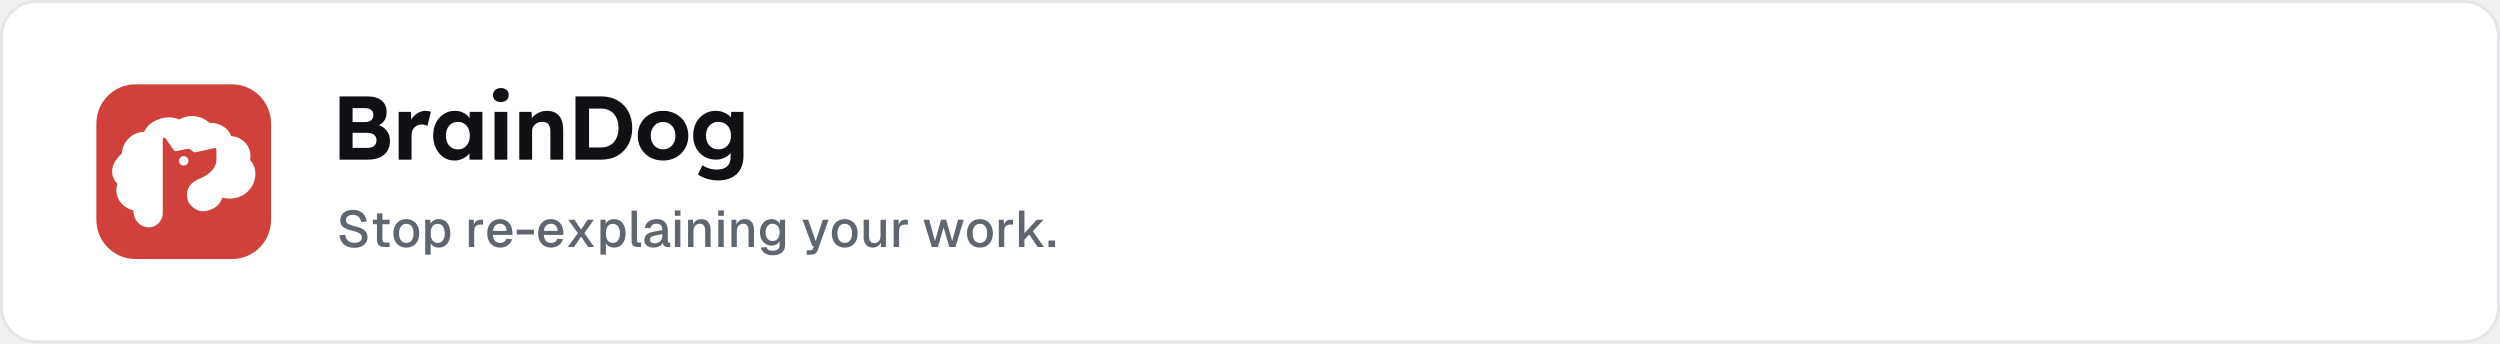
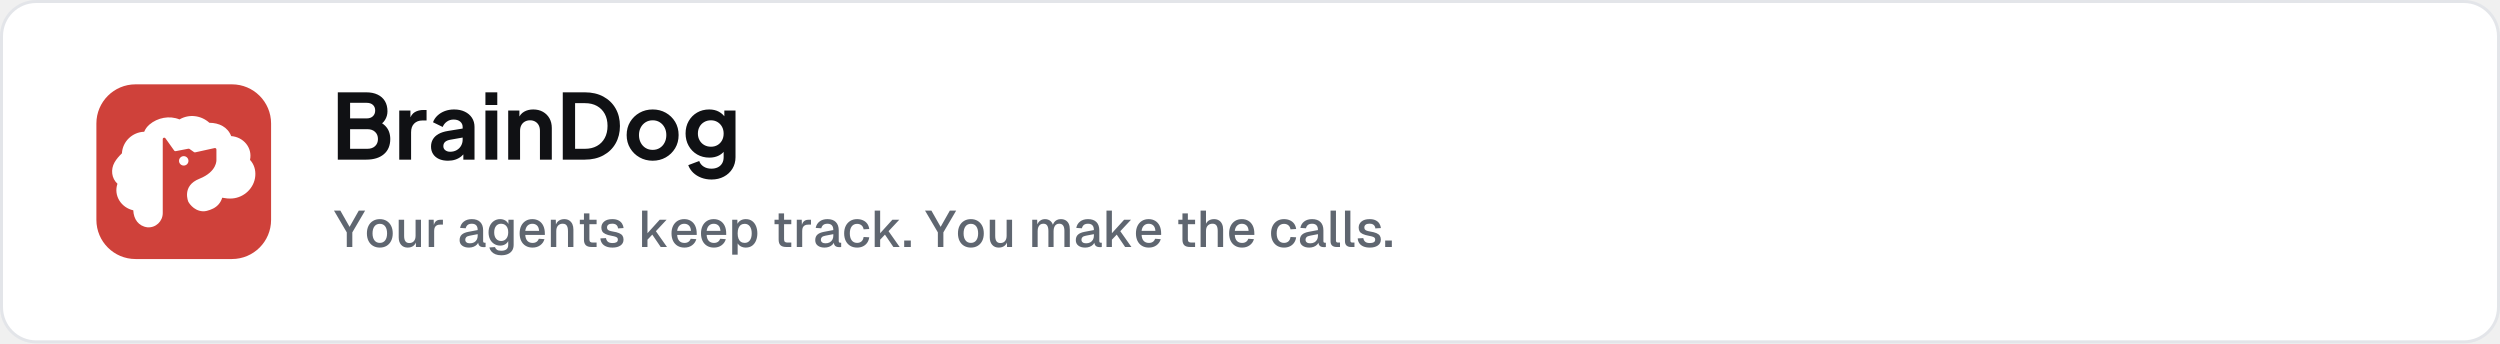
<svg xmlns="http://www.w3.org/2000/svg" width="830" height="114" viewBox="0 0 830 114" role="img" aria-labelledby="banner-title">
  <rect x=".5" y=".5" width="829" height="113" rx="11.5" fill="#FFFFFF" stroke="#E3E5E9" />
  <rect x="32" y="28.0" width="58" height="58" rx="13" fill="#CF413A" />
  <g fill="#FFFFFF" transform="translate(32 28.0) scale(0.056641) translate(92.16 185.68) scale(0.84192)">
    <path d="M498.69,345c-18.16,0-32.84-14.67-32.84-32.79s14.67-32.84,32.84-32.84,32.79,14.68,32.79,32.84-14.68,32.79-32.79,32.79Z" />
    <path d="M996.77,417.5c-6.88,83.35-76.86,150.09-160.36,156.58-24.46,1.89-46.2-.92-69.89-5.28-9.78,33.52-32.06,59.57-62.62,75.12-14.74,7.33-29.75,12.77-44.89,16.5-9.22,2.27-18.73,3.34-28.21,2.79-67.92-3.98-100.24-66.41-100.24-66.41,0,0-48.09-110.28,77.01-159.97,125.05-49.74,118.66-131.49,118.66-131.49v-72.21c0-6.59-6.1-11.43-12.5-10.03l-135.42,29.93c-2.81.63-5.81,0-8.14-1.65l-31.19-22.09c-2.32-1.65-5.13-2.23-7.89-1.74l-88.63,17.19c-3.97.73-7.99-.87-10.32-4.17l-60.93-85.58c-5.81-8.19-18.65-4.07-18.65,5.96v514.7c0,57.66-48.91,103.77-106.39,99.2-.47-.04-.94-.08-1.42-.12-61.27-8.19-94.64-56.57-97.4-118.32-83.16-18.11-138.61-101.66-110.18-184.82-41.7-38.31-48.09-99.63-20.34-148.54,13.75-24.26,31.43-43.73,51.53-63.35,4.36-83.45,74-147.82,155.08-150.14,8.09-20.34,20.44-35.65,36.08-49.79C316.83,11.01,399.31-4.97,469.15,23.75c67.51-39.57,151.21-28.28,208.07,23.39,67.56.44,127.18,28.91,151.84,92.65,84.56,6.1,149.27,80.45,131.06,165.64,27.99,30.03,40.1,69.6,36.66,112.07Z" />
  </g>
-   <path fill="#101114" transform="translate(110 53)" d="M2.73 0V-21H11.85Q15.03 -21 16.7 -19.63Q18.36 -18.27 18.36 -15.81Q18.36 -12.66 15.78 -11.46Q17.46 -10.86 18.46 -9.52Q19.47 -8.19 19.47 -6.3Q19.47 -3.18 17.46 -1.59Q15.45 0 12.15 0ZM7.05 -12.48H11.31Q12.54 -12.48 13.24 -13.11Q13.95 -13.74 13.95 -14.79Q13.95 -15.9 13.23 -16.5Q12.51 -17.1 11.07 -17.1H7.05ZM7.05 -3.9H11.97Q13.41 -3.9 14.21 -4.56Q15 -5.22 15 -6.48Q15 -7.65 14.14 -8.28Q13.29 -8.91 11.82 -8.91H7.05ZM22.35 0V-15.87H26.46L26.52 -13.29Q27.3 -14.58 28.56 -15.39Q29.82 -16.2 31.26 -16.2Q31.77 -16.2 32.25 -16.11Q32.73 -16.02 33.06 -15.9L31.92 -11.22Q31.59 -11.4 31.06 -11.54Q30.54 -11.67 30 -11.67Q28.56 -11.67 27.6 -10.7Q26.64 -9.72 26.64 -8.22V0ZM40.83 0.3Q38.85 0.3 37.26 -0.78Q35.67 -1.86 34.74 -3.73Q33.81 -5.61 33.81 -7.98Q33.81 -10.38 34.75 -12.24Q35.7 -14.1 37.32 -15.15Q38.94 -16.2 41.01 -16.2Q42.66 -16.2 43.91 -15.54Q45.15 -14.88 45.93 -13.8V-15.87H50.16V0H45.87V-2.07Q45.03 -1.05 43.73 -0.38Q42.42 0.3 40.83 0.3ZM42 -3.39Q43.8 -3.39 44.89 -4.65Q45.99 -5.91 45.99 -7.98Q45.99 -10.02 44.89 -11.28Q43.8 -12.54 42 -12.54Q40.23 -12.54 39.13 -11.28Q38.04 -10.02 38.04 -7.98Q38.04 -5.91 39.13 -4.65Q40.23 -3.39 42 -3.39ZM56.28 -19.14Q55.05 -19.14 54.36 -19.74Q53.67 -20.34 53.67 -21.45Q53.67 -22.47 54.38 -23.11Q55.08 -23.76 56.28 -23.76Q57.51 -23.76 58.2 -23.14Q58.89 -22.53 58.89 -21.45Q58.89 -20.4 58.19 -19.77Q57.48 -19.14 56.28 -19.14ZM54.18 0V-15.87H58.44V0ZM62.4 0V-15.87H66.48L66.57 -13.8Q67.38 -14.85 68.72 -15.52Q70.05 -16.2 71.52 -16.2Q76.98 -16.2 76.98 -9.72V0H72.72V-9.39Q72.72 -12.66 69.99 -12.54Q68.55 -12.54 67.6 -11.67Q66.66 -10.8 66.66 -9.54V0ZM81.06 0V-21H89.67Q92.73 -21 95.04 -19.66Q97.35 -18.33 98.62 -15.96Q99.9 -13.59 99.9 -10.5Q99.9 -7.38 98.62 -5.03Q97.35 -2.67 95.05 -1.33Q92.76 0 89.67 0ZM89.52 -16.95H85.56V-4.05H89.52Q92.22 -4.05 93.78 -5.8Q95.34 -7.56 95.34 -10.5Q95.34 -13.44 93.78 -15.2Q92.22 -16.95 89.52 -16.95ZM110.16 0.3Q107.73 0.3 105.82 -0.76Q103.92 -1.83 102.82 -3.71Q101.73 -5.58 101.73 -7.95Q101.73 -10.32 102.82 -12.2Q103.92 -14.07 105.82 -15.13Q107.73 -16.2 110.16 -16.2Q112.56 -16.2 114.45 -15.13Q116.34 -14.07 117.43 -12.2Q118.53 -10.32 118.53 -7.95Q118.53 -5.58 117.43 -3.71Q116.34 -1.83 114.45 -0.76Q112.56 0.3 110.16 0.3ZM110.16 -3.42Q111.36 -3.42 112.27 -4Q113.19 -4.59 113.72 -5.61Q114.24 -6.63 114.24 -7.95Q114.24 -9.93 113.08 -11.22Q111.93 -12.51 110.16 -12.51Q108.96 -12.51 108.03 -11.91Q107.1 -11.31 106.57 -10.29Q106.05 -9.27 106.05 -7.95Q106.05 -6.63 106.57 -5.61Q107.1 -4.59 108.03 -4Q108.96 -3.42 110.16 -3.42ZM128.4 6.9Q126.51 6.9 124.68 6.34Q122.85 5.79 121.71 4.89L123.21 1.86Q124.14 2.52 125.38 2.91Q126.63 3.3 127.98 3.3Q132.57 3.3 132.57 -1.02V-2.16Q131.82 -1.23 130.5 -0.61Q129.18 0 127.74 0Q125.52 0 123.81 -1.02Q122.1 -2.04 121.11 -3.84Q120.12 -5.64 120.12 -8.01Q120.12 -10.38 121.09 -12.22Q122.07 -14.07 123.76 -15.13Q125.46 -16.2 127.62 -16.2Q129.18 -16.2 130.54 -15.57Q131.91 -14.94 132.69 -14.04L132.75 -15.87H136.83V-1.2Q136.83 2.67 134.58 4.79Q132.33 6.9 128.4 6.9ZM128.52 -3.42Q130.41 -3.42 131.55 -4.67Q132.69 -5.91 132.69 -7.98Q132.69 -10.02 131.55 -11.28Q130.41 -12.54 128.52 -12.54Q126.66 -12.54 125.52 -11.27Q124.38 -9.99 124.38 -7.98Q124.38 -5.94 125.52 -4.68Q126.66 -3.42 128.52 -3.42Z" />
-   <path fill="#5F6670" transform="translate(111.81 82)" d="M5.82 0.27Q4.37 0.27 3.3 -0.26Q2.24 -0.78 1.63 -1.72Q1.02 -2.65 0.92 -3.9L2.81 -4.01Q2.92 -3.17 3.29 -2.58Q3.67 -2 4.31 -1.69Q4.95 -1.39 5.85 -1.39Q6.63 -1.39 7.18 -1.59Q7.73 -1.79 8.02 -2.18Q8.31 -2.57 8.31 -3.13Q8.31 -3.64 8.06 -4.04Q7.82 -4.43 7.13 -4.77Q6.45 -5.1 5.11 -5.42Q3.67 -5.77 2.8 -6.2Q1.94 -6.63 1.55 -7.27Q1.17 -7.9 1.17 -8.84Q1.17 -9.88 1.67 -10.67Q2.17 -11.46 3.11 -11.9Q4.05 -12.34 5.35 -12.34Q6.73 -12.34 7.71 -11.83Q8.69 -11.32 9.26 -10.44Q9.83 -9.55 9.96 -8.42L8.08 -8.31Q7.99 -9.01 7.65 -9.54Q7.31 -10.07 6.73 -10.38Q6.15 -10.68 5.31 -10.68Q4.27 -10.68 3.67 -10.19Q3.06 -9.7 3.06 -8.91Q3.06 -8.39 3.31 -8.05Q3.56 -7.7 4.19 -7.45Q4.82 -7.19 6 -6.9Q7.57 -6.54 8.49 -6.02Q9.41 -5.5 9.8 -4.81Q10.2 -4.12 10.2 -3.24Q10.2 -2.16 9.64 -1.37Q9.09 -0.58 8.11 -0.15Q7.12 0.27 5.82 0.27ZM15.86 0Q14.57 0 13.96 -0.59Q13.34 -1.19 13.34 -2.45V-11.16H15.15V-2.58Q15.15 -1.95 15.42 -1.71Q15.69 -1.47 16.26 -1.47H17.54V0ZM11.97 -7.57V-9.04H17.54V-7.57ZM23.09 0.2Q21.8 0.2 20.83 -0.38Q19.86 -0.96 19.33 -2.02Q18.8 -3.09 18.8 -4.52Q18.8 -5.97 19.33 -7.02Q19.86 -8.08 20.83 -8.66Q21.8 -9.25 23.09 -9.25Q24.38 -9.25 25.35 -8.66Q26.31 -8.08 26.84 -7.02Q27.38 -5.97 27.38 -4.52Q27.38 -3.09 26.84 -2.02Q26.31 -0.96 25.35 -0.38Q24.38 0.2 23.09 0.2ZM23.09 -1.36Q24.24 -1.36 24.87 -2.2Q25.5 -3.04 25.5 -4.52Q25.5 -6 24.87 -6.85Q24.24 -7.69 23.09 -7.69Q21.95 -7.69 21.31 -6.85Q20.67 -6 20.67 -4.52Q20.67 -3.04 21.31 -2.2Q21.95 -1.36 23.09 -1.36ZM29.36 2.55V-9.04H31.07L31.11 -7.11L30.9 -7.21Q31.24 -8.21 32.02 -8.73Q32.8 -9.25 33.84 -9.25Q35.16 -9.25 36.01 -8.6Q36.87 -7.94 37.29 -6.87Q37.71 -5.8 37.71 -4.52Q37.71 -3.25 37.29 -2.18Q36.87 -1.1 36.01 -0.45Q35.15 0.2 33.83 0.2Q33.14 0.2 32.55 -0.04Q31.95 -0.28 31.54 -0.71Q31.12 -1.14 30.96 -1.73L31.16 -1.93V2.55ZM33.51 -1.36Q34.59 -1.36 35.21 -2.19Q35.84 -3.03 35.84 -4.52Q35.84 -6.01 35.21 -6.85Q34.59 -7.69 33.51 -7.69Q32.79 -7.69 32.26 -7.33Q31.74 -6.98 31.45 -6.27Q31.16 -5.57 31.16 -4.52Q31.16 -3.48 31.44 -2.77Q31.73 -2.06 32.26 -1.71Q32.79 -1.36 33.51 -1.36ZM43.83 0V-9.04H45.48L45.55 -6.64L45.39 -6.69Q45.58 -7.92 46.15 -8.48Q46.72 -9.04 47.68 -9.04H48.55V-7.43H47.69Q47 -7.43 46.54 -7.21Q46.09 -6.98 45.86 -6.52Q45.63 -6.06 45.63 -5.33V0ZM54.24 0.2Q52.93 0.2 51.97 -0.38Q51 -0.96 50.48 -2.02Q49.96 -3.09 49.96 -4.52Q49.96 -5.95 50.48 -7.01Q51 -8.07 51.95 -8.66Q52.9 -9.25 54.19 -9.25Q55.42 -9.25 56.36 -8.68Q57.3 -8.12 57.81 -7.04Q58.33 -5.97 58.33 -4.45V-4H51.83Q51.91 -2.68 52.55 -2.01Q53.18 -1.35 54.26 -1.35Q55.06 -1.35 55.59 -1.72Q56.11 -2.09 56.32 -2.73L58.2 -2.6Q57.84 -1.34 56.79 -0.57Q55.74 0.2 54.24 0.2ZM51.83 -5.36H56.42Q56.33 -6.57 55.73 -7.14Q55.12 -7.71 54.19 -7.71Q53.23 -7.71 52.61 -7.11Q51.99 -6.51 51.83 -5.36ZM59.75 -4.16V-5.75H65.45V-4.16ZM71.14 0.2Q69.83 0.2 68.86 -0.38Q67.9 -0.96 67.38 -2.02Q66.85 -3.09 66.85 -4.52Q66.85 -5.95 67.38 -7.01Q67.9 -8.07 68.85 -8.66Q69.8 -9.25 71.09 -9.25Q72.32 -9.25 73.26 -8.68Q74.19 -8.12 74.71 -7.04Q75.23 -5.97 75.23 -4.45V-4H68.73Q68.81 -2.68 69.44 -2.01Q70.08 -1.35 71.16 -1.35Q71.96 -1.35 72.49 -1.72Q73.01 -2.09 73.22 -2.73L75.1 -2.6Q74.74 -1.34 73.69 -0.57Q72.64 0.2 71.14 0.2ZM68.73 -5.36H73.32Q73.23 -6.57 72.63 -7.14Q72.02 -7.71 71.09 -7.71Q70.13 -7.71 69.51 -7.11Q68.89 -6.51 68.73 -5.36ZM76.73 0 80.02 -4.62 76.87 -9.04H78.89L81.11 -5.8L83.27 -9.04H85.33L82.21 -4.6L85.46 0H83.45L81.12 -3.45L78.78 0ZM87.54 2.55V-9.04H89.24L89.28 -7.11L89.07 -7.21Q89.41 -8.21 90.2 -8.73Q90.98 -9.25 92.01 -9.25Q93.33 -9.25 94.19 -8.6Q95.04 -7.94 95.47 -6.87Q95.89 -5.8 95.89 -4.52Q95.89 -3.25 95.46 -2.18Q95.04 -1.1 94.18 -0.45Q93.32 0.2 92 0.2Q91.32 0.2 90.72 -0.04Q90.13 -0.28 89.71 -0.71Q89.29 -1.14 89.13 -1.73L89.34 -1.93V2.55ZM91.68 -1.36Q92.76 -1.36 93.39 -2.19Q94.01 -3.03 94.01 -4.52Q94.01 -6.01 93.39 -6.85Q92.76 -7.69 91.68 -7.69Q90.96 -7.69 90.44 -7.33Q89.91 -6.98 89.63 -6.27Q89.34 -5.57 89.34 -4.52Q89.34 -3.48 89.62 -2.77Q89.9 -2.06 90.43 -1.71Q90.96 -1.36 91.68 -1.36ZM99.84 0Q98.95 0 98.41 -0.46Q97.87 -0.92 97.87 -1.92V-12.07H99.67V-2.09Q99.67 -1.78 99.83 -1.63Q99.99 -1.47 100.29 -1.47H101.02V0ZM105.19 0.2Q103.79 0.2 102.94 -0.45Q102.1 -1.09 102.1 -2.26Q102.1 -3.43 102.8 -4.09Q103.51 -4.75 104.99 -5.03L108.1 -5.62Q108.1 -6.68 107.61 -7.2Q107.12 -7.72 106.15 -7.72Q105.29 -7.72 104.79 -7.34Q104.29 -6.95 104.11 -6.21L102.25 -6.33Q102.51 -7.68 103.52 -8.46Q104.54 -9.25 106.15 -9.25Q107.99 -9.25 108.94 -8.27Q109.9 -7.3 109.9 -5.53V-2.01Q109.9 -1.68 110.02 -1.55Q110.13 -1.42 110.39 -1.42H110.71V0Q110.63 0.02 110.44 0.04Q110.25 0.05 110.04 0.05Q109.46 0.05 109.04 -0.14Q108.63 -0.33 108.43 -0.76Q108.22 -1.19 108.22 -1.92L108.4 -1.84Q108.27 -1.25 107.82 -0.78Q107.37 -0.32 106.68 -0.06Q106 0.2 105.19 0.2ZM105.49 -1.22Q106.3 -1.22 106.88 -1.53Q107.46 -1.85 107.78 -2.41Q108.1 -2.97 108.1 -3.69V-4.26L105.46 -3.75Q104.64 -3.6 104.3 -3.27Q103.97 -2.95 103.97 -2.43Q103.97 -1.85 104.37 -1.54Q104.77 -1.22 105.49 -1.22ZM112.27 0V-9.04H114.07V0ZM112.23 -10.36V-12.15H114.11V-10.36ZM116.62 0V-9.04H118.26L118.33 -6.62L118.11 -6.75Q118.27 -7.63 118.69 -8.18Q119.12 -8.72 119.73 -8.99Q120.34 -9.25 121.05 -9.25Q122.07 -9.25 122.75 -8.8Q123.43 -8.35 123.77 -7.58Q124.11 -6.8 124.11 -5.82V0H122.31V-5.26Q122.31 -6.06 122.14 -6.61Q121.97 -7.16 121.58 -7.45Q121.2 -7.73 120.56 -7.73Q119.61 -7.73 119.02 -7.1Q118.43 -6.47 118.43 -5.26V0ZM126.67 0V-9.04H128.47V0ZM126.63 -10.36V-12.15H128.51V-10.36ZM131.02 0V-9.04H132.66L132.73 -6.62L132.51 -6.75Q132.67 -7.63 133.09 -8.18Q133.51 -8.72 134.12 -8.99Q134.74 -9.25 135.45 -9.25Q136.47 -9.25 137.15 -8.8Q137.83 -8.35 138.17 -7.58Q138.51 -6.8 138.51 -5.82V0H136.71V-5.26Q136.71 -6.06 136.54 -6.61Q136.37 -7.16 135.98 -7.45Q135.6 -7.73 134.96 -7.73Q134.01 -7.73 133.42 -7.1Q132.82 -6.47 132.82 -5.26V0ZM144.71 2.75Q143.63 2.75 142.82 2.43Q142 2.11 141.48 1.52Q140.95 0.93 140.76 0.16L142.63 0.03Q142.81 0.59 143.28 0.92Q143.76 1.25 144.71 1.25Q145.83 1.25 146.43 0.78Q147.03 0.31 147.03 -0.67V-1.97Q146.7 -1.28 145.99 -0.87Q145.28 -0.46 144.39 -0.46Q143.26 -0.46 142.37 -1.02Q141.49 -1.57 140.99 -2.56Q140.5 -3.55 140.5 -4.85Q140.5 -6.15 140.99 -7.13Q141.48 -8.12 142.35 -8.68Q143.22 -9.25 144.34 -9.25Q145.31 -9.25 146.04 -8.81Q146.77 -8.36 147.09 -7.62V-9.04H148.84V-0.71Q148.84 0.4 148.33 1.18Q147.83 1.95 146.9 2.35Q145.98 2.75 144.71 2.75ZM144.68 -1.99Q145.74 -1.99 146.38 -2.76Q147.02 -3.52 147.03 -4.86Q147.05 -5.75 146.76 -6.39Q146.47 -7.02 145.94 -7.37Q145.4 -7.72 144.68 -7.72Q143.58 -7.72 142.98 -6.95Q142.37 -6.17 142.37 -4.86Q142.37 -3.53 142.99 -2.76Q143.62 -1.99 144.68 -1.99ZM156.03 2.55V1.08H157.13Q157.59 1.08 157.81 0.94Q158.04 0.8 158.15 0.48L158.44 -0.27H157.88L154.61 -9.04H156.52L159 -1.94L161.37 -9.04H163.28L159.68 1.05Q159.4 1.84 158.87 2.19Q158.34 2.55 157.39 2.55ZM168.65 0.2Q167.35 0.2 166.38 -0.38Q165.41 -0.96 164.88 -2.02Q164.35 -3.09 164.35 -4.52Q164.35 -5.97 164.88 -7.02Q165.41 -8.08 166.38 -8.66Q167.35 -9.25 168.65 -9.25Q169.94 -9.25 170.9 -8.66Q171.87 -8.08 172.4 -7.02Q172.93 -5.97 172.93 -4.52Q172.93 -3.09 172.4 -2.02Q171.87 -0.96 170.9 -0.38Q169.94 0.2 168.65 0.2ZM168.65 -1.36Q169.79 -1.36 170.42 -2.2Q171.06 -3.04 171.06 -4.52Q171.06 -6 170.42 -6.85Q169.79 -7.69 168.65 -7.69Q167.5 -7.69 166.86 -6.85Q166.22 -6 166.22 -4.52Q166.22 -3.04 166.86 -2.2Q167.5 -1.36 168.65 -1.36ZM177.89 0.2Q176.52 0.2 175.72 -0.71Q174.92 -1.62 174.92 -3.22V-9.04H176.72V-3.69Q176.72 -2.46 177.14 -1.89Q177.56 -1.31 178.44 -1.31Q179.41 -1.31 179.97 -1.95Q180.52 -2.58 180.52 -3.75V-9.04H182.32V0H180.64L180.61 -2.36L180.87 -2.26Q180.62 -1.06 179.86 -0.43Q179.09 0.2 177.89 0.2ZM184.88 0V-9.04H186.52L186.6 -6.64L186.44 -6.69Q186.63 -7.92 187.2 -8.48Q187.77 -9.04 188.73 -9.04H189.59V-7.43H188.74Q188.05 -7.43 187.59 -7.21Q187.14 -6.98 186.91 -6.52Q186.68 -6.06 186.68 -5.33V0ZM197.56 0 194.8 -9.04H196.69L198.62 -1.98L200.61 -9.04H202.32L204.31 -1.98L206.26 -9.04H208.15L205.39 0H203.37L201.47 -6.47L199.57 0ZM213.53 0.2Q212.23 0.2 211.26 -0.38Q210.29 -0.96 209.76 -2.02Q209.23 -3.09 209.23 -4.52Q209.23 -5.97 209.76 -7.02Q210.29 -8.08 211.26 -8.66Q212.23 -9.25 213.53 -9.25Q214.82 -9.25 215.78 -8.66Q216.75 -8.08 217.28 -7.02Q217.81 -5.97 217.81 -4.52Q217.81 -3.09 217.28 -2.02Q216.75 -0.96 215.78 -0.38Q214.82 0.2 213.53 0.2ZM213.53 -1.36Q214.67 -1.36 215.3 -2.2Q215.94 -3.04 215.94 -4.52Q215.94 -6 215.3 -6.85Q214.67 -7.69 213.53 -7.69Q212.38 -7.69 211.74 -6.85Q211.1 -6 211.1 -4.52Q211.1 -3.04 211.74 -2.2Q212.38 -1.36 213.53 -1.36ZM219.8 0V-9.04H221.44L221.52 -6.64L221.36 -6.69Q221.55 -7.92 222.12 -8.48Q222.68 -9.04 223.65 -9.04H224.51V-7.43H223.66Q222.97 -7.43 222.51 -7.21Q222.06 -6.98 221.83 -6.52Q221.6 -6.06 221.6 -5.33V0ZM226.49 0V-12.07H228.3V-4.57L232.35 -9.04H234.64L231.09 -5.24L234.78 0H232.69L229.89 -4.11L228.3 -2.42V0ZM236.28 0V-2.15H238.48V0Z" />
+   <path fill="#101114" transform="translate(110 53)" d="M2.15 0V-22.35H11.58Q13.79 -22.35 15.37 -21.59Q16.96 -20.83 17.8 -19.42Q18.64 -18.02 18.64 -16.04Q18.64 -14.5 17.82 -13.17Q17 -11.83 15.21 -10.99L15.2 -12.88Q16.86 -12.24 17.82 -11.3Q18.77 -10.37 19.17 -9.23Q19.57 -8.1 19.57 -6.85Q19.57 -3.62 17.45 -1.81Q15.33 0 11.59 0ZM6.23 -3.6H11.99Q13.58 -3.6 14.53 -4.49Q15.48 -5.38 15.48 -6.84Q15.48 -8.32 14.53 -9.21Q13.58 -10.11 11.99 -10.11H6.23ZM6.23 -13.69H11.78Q13.04 -13.69 13.8 -14.41Q14.56 -15.13 14.56 -16.31Q14.56 -17.5 13.8 -18.18Q13.04 -18.86 11.78 -18.86H6.23ZM22.55 0V-16.3H26.26V-12.7L25.96 -13.22Q26.5 -15.06 27.73 -15.78Q28.95 -16.49 30.64 -16.49H31.62V-13H30.21Q28.54 -13 27.51 -11.98Q26.48 -10.96 26.48 -9.09V0ZM38.73 0.36Q37.02 0.36 35.75 -0.21Q34.48 -0.79 33.8 -1.84Q33.1 -2.9 33.1 -4.33Q33.1 -5.68 33.71 -6.73Q34.32 -7.79 35.58 -8.51Q36.85 -9.23 38.75 -9.53L44.09 -10.4V-7.42L39.49 -6.61Q38.34 -6.4 37.77 -5.88Q37.19 -5.35 37.19 -4.46Q37.19 -3.63 37.83 -3.13Q38.48 -2.62 39.44 -2.62Q40.69 -2.62 41.62 -3.16Q42.56 -3.7 43.08 -4.62Q43.6 -5.54 43.6 -6.64V-10.86Q43.6 -11.92 42.79 -12.62Q41.98 -13.31 40.61 -13.31Q39.34 -13.31 38.38 -12.63Q37.42 -11.96 36.97 -10.85L33.76 -12.41Q34.23 -13.7 35.26 -14.65Q36.29 -15.61 37.71 -16.14Q39.13 -16.66 40.77 -16.66Q42.77 -16.66 44.3 -15.93Q45.83 -15.2 46.69 -13.89Q47.54 -12.58 47.54 -10.86V0H43.83V-2.78L44.68 -2.83Q44.03 -1.8 43.16 -1.09Q42.28 -0.38 41.18 -0.01Q40.07 0.36 38.73 0.36ZM51.16 0V-16.3H55.1V0ZM51.16 -18.15V-22.35H55.1V-18.15ZM58.72 0V-16.3H62.44V-13.09L62.13 -13.66Q62.71 -15.16 64 -15.91Q65.3 -16.66 67.03 -16.66Q68.86 -16.66 70.25 -15.88Q71.63 -15.1 72.42 -13.72Q73.2 -12.33 73.2 -10.5V0H69.26V-9.57Q69.26 -10.66 68.85 -11.43Q68.44 -12.2 67.69 -12.63Q66.95 -13.06 65.98 -13.06Q65.01 -13.06 64.25 -12.63Q63.49 -12.2 63.08 -11.43Q62.66 -10.65 62.66 -9.57V0ZM76.84 0V-22.35H84.15Q87.7 -22.35 90.32 -20.93Q92.94 -19.51 94.38 -16.99Q95.82 -14.47 95.82 -11.18Q95.82 -7.91 94.38 -5.38Q92.94 -2.85 90.32 -1.43Q87.7 0 84.15 0ZM80.93 -3.6H84.24Q86.52 -3.6 88.19 -4.54Q89.86 -5.47 90.78 -7.18Q91.7 -8.88 91.7 -11.2Q91.7 -13.51 90.78 -15.2Q89.85 -16.89 88.19 -17.82Q86.52 -18.75 84.24 -18.75H80.93ZM106.69 0.36Q104.3 0.36 102.34 -0.75Q100.38 -1.85 99.22 -3.78Q98.05 -5.71 98.05 -8.16Q98.05 -10.63 99.21 -12.54Q100.37 -14.45 102.33 -15.56Q104.29 -16.66 106.69 -16.66Q109.1 -16.66 111.05 -15.56Q112.99 -14.46 114.15 -12.55Q115.3 -10.63 115.3 -8.16Q115.3 -5.7 114.14 -3.77Q112.97 -1.84 111.03 -0.74Q109.08 0.36 106.69 0.36ZM106.69 -3.24Q108.02 -3.24 109.03 -3.87Q110.05 -4.5 110.63 -5.62Q111.22 -6.73 111.22 -8.16Q111.22 -9.58 110.63 -10.68Q110.05 -11.78 109.03 -12.42Q108.02 -13.06 106.69 -13.06Q105.37 -13.06 104.34 -12.42Q103.32 -11.78 102.73 -10.68Q102.14 -9.58 102.14 -8.16Q102.14 -6.73 102.73 -5.62Q103.32 -4.5 104.34 -3.87Q105.37 -3.24 106.69 -3.24ZM126.21 6.6Q124.38 6.6 122.82 6Q121.25 5.4 120.13 4.33Q119.02 3.27 118.5 1.83L122.14 0.45Q122.51 1.59 123.58 2.29Q124.66 3 126.19 3Q127.39 3 128.31 2.55Q129.22 2.11 129.74 1.24Q130.25 0.38 130.25 -0.81V-4.51L131 -3.62Q130.16 -2.15 128.75 -1.41Q127.35 -0.67 125.53 -0.67Q123.26 -0.67 121.46 -1.71Q119.66 -2.76 118.64 -4.58Q117.61 -6.4 117.61 -8.7Q117.61 -11 118.64 -12.8Q119.66 -14.59 121.44 -15.63Q123.21 -16.66 125.47 -16.66Q127.28 -16.66 128.67 -15.91Q130.06 -15.16 131 -13.7L130.48 -12.73V-16.3H134.19V-0.81Q134.19 1.33 133.16 3.01Q132.13 4.69 130.33 5.64Q128.54 6.6 126.21 6.6ZM126.04 -4.29Q127.28 -4.29 128.23 -4.85Q129.17 -5.41 129.71 -6.39Q130.25 -7.38 130.25 -8.65Q130.25 -9.93 129.7 -10.93Q129.15 -11.92 128.2 -12.49Q127.26 -13.06 126.04 -13.06Q124.78 -13.06 123.8 -12.49Q122.81 -11.92 122.26 -10.93Q121.7 -9.94 121.7 -8.65Q121.7 -7.4 122.26 -6.42Q122.81 -5.43 123.79 -4.86Q124.78 -4.29 126.04 -4.29Z" />
+   <path fill="#5F6670" transform="translate(111 82)" d="M4.13 0V-4.85L-0.11 -12.07H2L5.06 -6.68L8.11 -12.07H10.21L5.97 -4.85V0ZM15.1 0.2Q13.81 0.2 12.84 -0.38Q11.87 -0.96 11.34 -2.02Q10.81 -3.09 10.81 -4.52Q10.81 -5.97 11.34 -7.02Q11.87 -8.08 12.84 -8.66Q13.81 -9.25 15.1 -9.25Q16.39 -9.25 17.36 -8.66Q18.32 -8.08 18.85 -7.02Q19.39 -5.97 19.39 -4.52Q19.39 -3.09 18.85 -2.02Q18.32 -0.96 17.36 -0.38Q16.39 0.2 15.1 0.2ZM15.1 -1.36Q16.25 -1.36 16.88 -2.2Q17.51 -3.04 17.51 -4.52Q17.51 -6 16.88 -6.85Q16.25 -7.69 15.1 -7.69Q13.96 -7.69 13.32 -6.85Q12.68 -6 12.68 -4.52Q12.68 -3.04 13.32 -2.2Q13.96 -1.36 15.1 -1.36ZM24.34 0.2Q22.98 0.2 22.18 -0.71Q21.37 -1.62 21.37 -3.22V-9.04H23.17V-3.69Q23.17 -2.46 23.6 -1.89Q24.02 -1.31 24.89 -1.31Q25.87 -1.31 26.42 -1.95Q26.97 -2.58 26.97 -3.75V-9.04H28.77V0H27.09L27.07 -2.36L27.32 -2.26Q27.08 -1.06 26.31 -0.43Q25.55 0.2 24.34 0.2ZM31.33 0V-9.04H32.98L33.05 -6.64L32.9 -6.69Q33.09 -7.92 33.65 -8.48Q34.22 -9.04 35.19 -9.04H36.05V-7.43H35.19Q34.5 -7.43 34.05 -7.21Q33.6 -6.98 33.37 -6.52Q33.14 -6.06 33.14 -5.33V0ZM44.69 0.2Q43.29 0.2 42.44 -0.45Q41.59 -1.09 41.59 -2.26Q41.59 -3.43 42.3 -4.09Q43 -4.75 44.49 -5.03L47.59 -5.62Q47.59 -6.68 47.1 -7.2Q46.61 -7.72 45.65 -7.72Q44.78 -7.72 44.29 -7.34Q43.79 -6.95 43.61 -6.21L41.75 -6.33Q42 -7.68 43.02 -8.46Q44.04 -9.25 45.65 -9.25Q47.48 -9.25 48.44 -8.27Q49.4 -7.3 49.4 -5.53V-2.01Q49.4 -1.68 49.51 -1.55Q49.63 -1.42 49.88 -1.42H50.21V0Q50.12 0.02 49.93 0.04Q49.74 0.05 49.54 0.05Q48.95 0.05 48.54 -0.14Q48.13 -0.33 47.92 -0.76Q47.72 -1.19 47.72 -1.92L47.9 -1.84Q47.77 -1.25 47.31 -0.78Q46.86 -0.32 46.18 -0.06Q45.5 0.2 44.69 0.2ZM44.98 -1.22Q45.79 -1.22 46.38 -1.53Q46.96 -1.85 47.28 -2.41Q47.59 -2.97 47.59 -3.69V-4.26L44.95 -3.75Q44.14 -3.6 43.8 -3.27Q43.47 -2.95 43.47 -2.43Q43.47 -1.85 43.87 -1.54Q44.27 -1.22 44.98 -1.22ZM55.41 2.75Q54.33 2.75 53.51 2.43Q52.7 2.11 52.18 1.52Q51.65 0.93 51.46 0.16L53.33 0.03Q53.51 0.59 53.98 0.92Q54.45 1.25 55.41 1.25Q56.53 1.25 57.13 0.78Q57.73 0.31 57.73 -0.67V-1.97Q57.4 -1.28 56.69 -0.87Q55.97 -0.46 55.09 -0.46Q53.96 -0.46 53.07 -1.02Q52.19 -1.57 51.69 -2.56Q51.2 -3.55 51.2 -4.85Q51.2 -6.15 51.69 -7.13Q52.18 -8.12 53.05 -8.68Q53.92 -9.25 55.04 -9.25Q56 -9.25 56.74 -8.81Q57.47 -8.36 57.79 -7.62V-9.04H59.53V-0.71Q59.53 0.4 59.03 1.18Q58.52 1.95 57.6 2.35Q56.68 2.75 55.41 2.75ZM55.38 -1.99Q56.44 -1.99 57.08 -2.76Q57.72 -3.52 57.73 -4.86Q57.75 -5.75 57.46 -6.39Q57.17 -7.02 56.64 -7.37Q56.1 -7.72 55.38 -7.72Q54.28 -7.72 53.68 -6.95Q53.07 -6.17 53.07 -4.86Q53.07 -3.53 53.69 -2.76Q54.32 -1.99 55.38 -1.99ZM65.8 0.2Q64.49 0.2 63.53 -0.38Q62.56 -0.96 62.04 -2.02Q61.52 -3.09 61.52 -4.52Q61.52 -5.95 62.04 -7.01Q62.56 -8.07 63.51 -8.66Q64.46 -9.25 65.75 -9.25Q66.98 -9.25 67.92 -8.68Q68.86 -8.12 69.37 -7.04Q69.89 -5.97 69.89 -4.45V-4H63.39Q63.47 -2.68 64.11 -2.01Q64.74 -1.35 65.82 -1.35Q66.62 -1.35 67.15 -1.72Q67.67 -2.09 67.88 -2.73L69.76 -2.6Q69.4 -1.34 68.35 -0.57Q67.3 0.2 65.8 0.2ZM63.39 -5.36H67.98Q67.89 -6.57 67.29 -7.14Q66.68 -7.71 65.75 -7.71Q64.79 -7.71 64.17 -7.11Q63.55 -6.51 63.39 -5.36ZM71.88 0V-9.04H73.52L73.59 -6.62L73.37 -6.75Q73.53 -7.63 73.95 -8.18Q74.37 -8.72 74.98 -8.99Q75.59 -9.25 76.31 -9.25Q77.33 -9.25 78 -8.8Q78.68 -8.35 79.03 -7.58Q79.37 -6.8 79.37 -5.82V0H77.57V-5.26Q77.57 -6.06 77.4 -6.61Q77.22 -7.16 76.84 -7.45Q76.45 -7.73 75.82 -7.73Q74.86 -7.73 74.27 -7.1Q73.68 -6.47 73.68 -5.26V0ZM85.39 0Q84.1 0 83.49 -0.59Q82.87 -1.19 82.87 -2.45V-11.16H84.68V-2.58Q84.68 -1.95 84.95 -1.71Q85.22 -1.47 85.79 -1.47H87.07V0ZM81.5 -7.57V-9.04H87.07V-7.57ZM92.38 0.2Q91.07 0.2 90.19 -0.19Q89.31 -0.58 88.85 -1.27Q88.39 -1.96 88.33 -2.85L90.19 -2.95Q90.31 -2.19 90.81 -1.75Q91.3 -1.31 92.38 -1.31Q93.22 -1.31 93.68 -1.58Q94.13 -1.85 94.13 -2.45Q94.13 -2.78 93.98 -3Q93.83 -3.22 93.38 -3.39Q92.93 -3.56 92.07 -3.71Q90.75 -3.95 90.01 -4.31Q89.26 -4.66 88.96 -5.18Q88.65 -5.7 88.65 -6.44Q88.65 -7.68 89.59 -8.46Q90.53 -9.25 92.29 -9.25Q93.54 -9.25 94.33 -8.83Q95.13 -8.42 95.54 -7.74Q95.95 -7.06 96.03 -6.28L94.18 -6.17Q94.16 -6.6 93.95 -6.96Q93.74 -7.31 93.34 -7.53Q92.93 -7.74 92.25 -7.74Q91.38 -7.74 90.96 -7.4Q90.53 -7.05 90.53 -6.51Q90.53 -6.11 90.7 -5.85Q90.87 -5.59 91.29 -5.43Q91.71 -5.27 92.44 -5.14Q93.8 -4.93 94.58 -4.58Q95.36 -4.24 95.68 -3.72Q96.01 -3.2 96.01 -2.46Q96.01 -1.19 95 -0.49Q94 0.2 92.38 0.2ZM102.16 0V-12.07H103.96V-4.57L108.01 -9.04H110.3L106.75 -5.24L110.44 0H108.35L105.56 -4.11L103.96 -2.42V0ZM116.23 0.2Q114.91 0.2 113.95 -0.38Q112.99 -0.96 112.46 -2.02Q111.94 -3.09 111.94 -4.52Q111.94 -5.95 112.46 -7.01Q112.99 -8.07 113.93 -8.66Q114.88 -9.25 116.17 -9.25Q117.41 -9.25 118.34 -8.68Q119.28 -8.12 119.8 -7.04Q120.31 -5.97 120.31 -4.45V-4H113.82Q113.89 -2.68 114.53 -2.01Q115.16 -1.35 116.24 -1.35Q117.05 -1.35 117.57 -1.72Q118.1 -2.09 118.3 -2.73L120.18 -2.6Q119.82 -1.34 118.77 -0.57Q117.73 0.2 116.23 0.2ZM113.82 -5.36H118.4Q118.32 -6.57 117.71 -7.14Q117.11 -7.71 116.17 -7.71Q115.22 -7.71 114.6 -7.11Q113.97 -6.51 113.82 -5.36ZM126.02 0.2Q124.7 0.2 123.74 -0.38Q122.78 -0.96 122.25 -2.02Q121.73 -3.09 121.73 -4.52Q121.73 -5.95 122.25 -7.01Q122.78 -8.07 123.73 -8.66Q124.67 -9.25 125.96 -9.25Q127.2 -9.25 128.13 -8.68Q129.07 -8.12 129.59 -7.04Q130.1 -5.97 130.1 -4.45V-4H123.61Q123.68 -2.68 124.32 -2.01Q124.96 -1.35 126.03 -1.35Q126.84 -1.35 127.36 -1.72Q127.89 -2.09 128.09 -2.73L129.97 -2.6Q129.61 -1.34 128.56 -0.57Q127.52 0.2 126.02 0.2ZM123.61 -5.36H128.19Q128.11 -6.57 127.5 -7.14Q126.9 -7.71 125.96 -7.71Q125.01 -7.71 124.39 -7.11Q123.77 -6.51 123.61 -5.36ZM132.09 2.55V-9.04H133.8L133.84 -7.11L133.63 -7.21Q133.97 -8.21 134.75 -8.73Q135.53 -9.25 136.57 -9.25Q137.89 -9.25 138.74 -8.6Q139.6 -7.94 140.02 -6.87Q140.44 -5.8 140.44 -4.52Q140.44 -3.25 140.02 -2.18Q139.6 -1.1 138.74 -0.45Q137.88 0.2 136.56 0.2Q135.87 0.2 135.28 -0.04Q134.68 -0.28 134.27 -0.71Q133.85 -1.14 133.69 -1.73L133.9 -1.93V2.55ZM136.24 -1.36Q137.32 -1.36 137.94 -2.19Q138.57 -3.03 138.57 -4.52Q138.57 -6.01 137.94 -6.85Q137.32 -7.69 136.24 -7.69Q135.52 -7.69 134.99 -7.33Q134.47 -6.98 134.18 -6.27Q133.9 -5.57 133.9 -4.52Q133.9 -3.48 134.18 -2.77Q134.46 -2.06 134.99 -1.71Q135.52 -1.36 136.24 -1.36ZM150.02 0Q148.73 0 148.12 -0.59Q147.51 -1.19 147.51 -2.45V-11.16H149.31V-2.58Q149.31 -1.95 149.58 -1.71Q149.86 -1.47 150.42 -1.47H151.71V0ZM146.14 -7.57V-9.04H151.71V-7.57ZM153.53 0V-9.04H155.18L155.25 -6.64L155.09 -6.69Q155.28 -7.92 155.85 -8.48Q156.42 -9.04 157.38 -9.04H158.25V-7.43H157.39Q156.7 -7.43 156.25 -7.21Q155.79 -6.98 155.56 -6.52Q155.33 -6.06 155.33 -5.33V0ZM162.75 0.2Q161.35 0.2 160.5 -0.45Q159.66 -1.09 159.66 -2.26Q159.66 -3.43 160.36 -4.09Q161.07 -4.75 162.55 -5.03L165.66 -5.62Q165.66 -6.68 165.17 -7.2Q164.68 -7.72 163.71 -7.72Q162.85 -7.72 162.35 -7.34Q161.85 -6.95 161.67 -6.21L159.81 -6.33Q160.07 -7.68 161.09 -8.46Q162.1 -9.25 163.71 -9.25Q165.55 -9.25 166.5 -8.27Q167.46 -7.3 167.46 -5.53V-2.01Q167.46 -1.68 167.58 -1.55Q167.69 -1.42 167.95 -1.42H168.27V0Q168.19 0.02 168 0.04Q167.81 0.05 167.61 0.05Q167.02 0.05 166.61 -0.14Q166.2 -0.33 165.99 -0.76Q165.78 -1.19 165.78 -1.92L165.96 -1.84Q165.83 -1.25 165.38 -0.78Q164.93 -0.32 164.25 -0.06Q163.56 0.2 162.75 0.2ZM163.05 -1.22Q163.86 -1.22 164.44 -1.53Q165.03 -1.85 165.34 -2.41Q165.66 -2.97 165.66 -3.69V-4.26L163.02 -3.75Q162.2 -3.6 161.87 -3.27Q161.53 -2.95 161.53 -2.43Q161.53 -1.85 161.93 -1.54Q162.33 -1.22 163.05 -1.22ZM173.56 0.2Q172.25 0.2 171.29 -0.38Q170.33 -0.96 169.79 -2.02Q169.26 -3.09 169.26 -4.52Q169.26 -5.95 169.79 -7.01Q170.33 -8.07 171.29 -8.66Q172.25 -9.25 173.56 -9.25Q174.65 -9.25 175.51 -8.86Q176.37 -8.48 176.91 -7.75Q177.45 -7.02 177.59 -5.97L175.72 -5.86Q175.58 -6.75 174.99 -7.22Q174.41 -7.68 173.56 -7.68Q172.41 -7.68 171.77 -6.84Q171.14 -6 171.14 -4.52Q171.14 -3.04 171.77 -2.2Q172.41 -1.36 173.56 -1.36Q174.42 -1.36 175 -1.84Q175.58 -2.33 175.72 -3.32L177.59 -3.22Q177.45 -2.18 176.91 -1.41Q176.38 -0.64 175.52 -0.22Q174.66 0.2 173.56 0.2ZM179.4 0V-12.07H181.21V-4.57L185.26 -9.04H187.55L184 -5.24L187.69 0H185.6L182.8 -4.11L181.21 -2.42V0ZM189.19 0V-2.15H191.39V0ZM200.37 0V-4.85L196.12 -12.07H198.23L201.29 -6.68L204.34 -12.07H206.44L202.2 -4.85V0ZM211.33 0.2Q210.04 0.2 209.07 -0.38Q208.1 -0.96 207.57 -2.02Q207.04 -3.09 207.04 -4.52Q207.04 -5.97 207.57 -7.02Q208.1 -8.08 209.07 -8.66Q210.04 -9.25 211.33 -9.25Q212.63 -9.25 213.59 -8.66Q214.55 -8.08 215.09 -7.02Q215.62 -5.97 215.62 -4.52Q215.62 -3.09 215.09 -2.02Q214.55 -0.96 213.59 -0.38Q212.63 0.2 211.33 0.2ZM211.33 -1.36Q212.48 -1.36 213.11 -2.2Q213.74 -3.04 213.74 -4.52Q213.74 -6 213.11 -6.85Q212.48 -7.69 211.33 -7.69Q210.19 -7.69 209.55 -6.85Q208.91 -6 208.91 -4.52Q208.91 -3.04 209.55 -2.2Q210.19 -1.36 211.33 -1.36ZM220.57 0.2Q219.21 0.2 218.41 -0.71Q217.6 -1.62 217.6 -3.22V-9.04H219.41V-3.69Q219.41 -2.46 219.83 -1.89Q220.25 -1.31 221.13 -1.31Q222.1 -1.31 222.65 -1.95Q223.2 -2.58 223.2 -3.75V-9.04H225.01V0H223.33L223.3 -2.36L223.55 -2.26Q223.31 -1.06 222.54 -0.43Q221.78 0.2 220.57 0.2ZM231.7 0V-9.04H233.34L233.4 -6.79L233.19 -6.87Q233.35 -7.62 233.73 -8.14Q234.11 -8.67 234.67 -8.96Q235.22 -9.25 235.89 -9.25Q237.05 -9.25 237.78 -8.6Q238.51 -7.95 238.7 -6.8L238.41 -6.81Q238.56 -7.6 238.93 -8.13Q239.3 -8.67 239.87 -8.96Q240.44 -9.25 241.18 -9.25Q242.13 -9.25 242.8 -8.85Q243.47 -8.45 243.83 -7.69Q244.18 -6.92 244.18 -5.82V0H242.38V-5.38Q242.38 -6.55 241.95 -7.14Q241.52 -7.73 240.66 -7.73Q240.08 -7.73 239.66 -7.45Q239.24 -7.16 239.02 -6.61Q238.79 -6.07 238.79 -5.3V0H237.07V-5.3Q237.07 -6.46 236.68 -7.1Q236.3 -7.73 235.38 -7.73Q234.81 -7.73 234.39 -7.45Q233.97 -7.16 233.73 -6.61Q233.5 -6.06 233.5 -5.3V0ZM249.27 0.2Q247.86 0.2 247.02 -0.45Q246.17 -1.09 246.17 -2.26Q246.17 -3.43 246.88 -4.09Q247.58 -4.75 249.06 -5.03L252.17 -5.62Q252.17 -6.68 251.68 -7.2Q251.19 -7.72 250.23 -7.72Q249.36 -7.72 248.86 -7.34Q248.37 -6.95 248.19 -6.21L246.32 -6.33Q246.58 -7.68 247.6 -8.46Q248.61 -9.25 250.23 -9.25Q252.06 -9.25 253.02 -8.27Q253.97 -7.3 253.97 -5.53V-2.01Q253.97 -1.68 254.09 -1.55Q254.21 -1.42 254.46 -1.42H254.79V0Q254.7 0.02 254.51 0.04Q254.32 0.05 254.12 0.05Q253.53 0.05 253.12 -0.14Q252.71 -0.33 252.5 -0.76Q252.29 -1.19 252.29 -1.92L252.48 -1.84Q252.34 -1.25 251.89 -0.78Q251.44 -0.32 250.76 -0.06Q250.08 0.2 249.27 0.2ZM249.56 -1.22Q250.37 -1.22 250.96 -1.53Q251.54 -1.85 251.85 -2.41Q252.17 -2.97 252.17 -3.69V-4.26L249.53 -3.75Q248.71 -3.6 248.38 -3.27Q248.04 -2.95 248.04 -2.43Q248.04 -1.85 248.44 -1.54Q248.85 -1.22 249.56 -1.22ZM256.35 0V-12.07H258.15V-4.57L262.2 -9.04H264.49L260.94 -5.24L264.63 0H262.54L259.75 -4.11L258.15 -2.42V0ZM270.42 0.2Q269.1 0.2 268.14 -0.38Q267.18 -0.96 266.65 -2.02Q266.13 -3.09 266.13 -4.52Q266.13 -5.95 266.65 -7.01Q267.18 -8.07 268.12 -8.66Q269.07 -9.25 270.36 -9.25Q271.6 -9.25 272.53 -8.68Q273.47 -8.12 273.99 -7.04Q274.5 -5.97 274.5 -4.45V-4H268.01Q268.08 -2.68 268.72 -2.01Q269.35 -1.35 270.43 -1.35Q271.24 -1.35 271.76 -1.72Q272.29 -2.09 272.49 -2.73L274.37 -2.6Q274.01 -1.34 272.96 -0.57Q271.92 0.2 270.42 0.2ZM268.01 -5.36H272.59Q272.51 -6.57 271.9 -7.14Q271.3 -7.71 270.36 -7.71Q269.41 -7.71 268.79 -7.11Q268.16 -6.51 268.01 -5.36ZM284.08 0Q282.8 0 282.18 -0.59Q281.57 -1.19 281.57 -2.45V-11.16H283.37V-2.58Q283.37 -1.95 283.65 -1.71Q283.92 -1.47 284.48 -1.47H285.77V0ZM280.2 -7.57V-9.04H285.77V-7.57ZM287.59 0V-12.07H289.39V-7.01L289.17 -7.03Q289.33 -7.8 289.73 -8.28Q290.14 -8.77 290.74 -9.01Q291.33 -9.25 292.05 -9.25Q293.03 -9.25 293.71 -8.81Q294.39 -8.38 294.73 -7.6Q295.08 -6.82 295.08 -5.82V0H293.28V-5.34Q293.28 -6.56 292.86 -7.15Q292.44 -7.73 291.56 -7.73Q290.58 -7.73 289.99 -7.12Q289.39 -6.5 289.39 -5.31V0ZM301.36 0.2Q300.04 0.2 299.08 -0.38Q298.12 -0.96 297.59 -2.02Q297.07 -3.09 297.07 -4.52Q297.07 -5.95 297.59 -7.01Q298.12 -8.07 299.06 -8.66Q300.01 -9.25 301.3 -9.25Q302.54 -9.25 303.47 -8.68Q304.41 -8.12 304.93 -7.04Q305.44 -5.97 305.44 -4.45V-4H298.95Q299.02 -2.68 299.66 -2.01Q300.29 -1.35 301.37 -1.35Q302.18 -1.35 302.7 -1.72Q303.23 -2.09 303.43 -2.73L305.31 -2.6Q304.95 -1.34 303.9 -0.57Q302.86 0.2 301.36 0.2ZM298.95 -5.36H303.53Q303.45 -6.57 302.84 -7.14Q302.24 -7.71 301.3 -7.71Q300.35 -7.71 299.73 -7.11Q299.1 -6.51 298.95 -5.36ZM315.29 0.2Q313.98 0.2 313.02 -0.38Q312.06 -0.96 311.52 -2.02Q310.99 -3.09 310.99 -4.52Q310.99 -5.95 311.52 -7.01Q312.06 -8.07 313.02 -8.66Q313.98 -9.25 315.29 -9.25Q316.38 -9.25 317.24 -8.86Q318.1 -8.48 318.64 -7.75Q319.18 -7.02 319.32 -5.97L317.45 -5.86Q317.3 -6.75 316.72 -7.22Q316.14 -7.68 315.29 -7.68Q314.14 -7.68 313.5 -6.84Q312.86 -6 312.86 -4.52Q312.86 -3.04 313.5 -2.2Q314.14 -1.36 315.29 -1.36Q316.15 -1.36 316.73 -1.84Q317.31 -2.33 317.45 -3.32L319.32 -3.22Q319.18 -2.18 318.64 -1.41Q318.11 -0.64 317.25 -0.22Q316.39 0.2 315.29 0.2ZM323.66 0.2Q322.26 0.2 321.41 -0.45Q320.56 -1.09 320.56 -2.26Q320.56 -3.43 321.27 -4.09Q321.97 -4.75 323.46 -5.03L326.56 -5.62Q326.56 -6.68 326.07 -7.2Q325.58 -7.72 324.62 -7.72Q323.75 -7.72 323.26 -7.34Q322.76 -6.95 322.58 -6.21L320.72 -6.33Q320.97 -7.68 321.99 -8.46Q323.01 -9.25 324.62 -9.25Q326.45 -9.25 327.41 -8.27Q328.37 -7.3 328.37 -5.53V-2.01Q328.37 -1.68 328.48 -1.55Q328.6 -1.42 328.85 -1.42H329.18V0Q329.09 0.02 328.9 0.04Q328.71 0.05 328.51 0.05Q327.92 0.05 327.51 -0.14Q327.1 -0.33 326.89 -0.76Q326.69 -1.19 326.69 -1.92L326.87 -1.84Q326.74 -1.25 326.28 -0.78Q325.83 -0.32 325.15 -0.06Q324.47 0.2 323.66 0.2ZM323.95 -1.22Q324.76 -1.22 325.35 -1.53Q325.93 -1.85 326.25 -2.41Q326.56 -2.97 326.56 -3.69V-4.26L323.92 -3.75Q323.11 -3.6 322.77 -3.27Q322.44 -2.95 322.44 -2.43Q322.44 -1.85 322.84 -1.54Q323.24 -1.22 323.95 -1.22ZM332.71 0Q331.82 0 331.28 -0.46Q330.74 -0.92 330.74 -1.92V-12.07H332.54V-2.09Q332.54 -1.78 332.7 -1.63Q332.86 -1.47 333.16 -1.47H333.88V0ZM337.5 0Q336.61 0 336.07 -0.46Q335.53 -0.92 335.53 -1.92V-12.07H337.33V-2.09Q337.33 -1.78 337.49 -1.63Q337.65 -1.47 337.95 -1.47H338.68V0ZM343.81 0.2Q342.5 0.2 341.62 -0.19Q340.74 -0.58 340.28 -1.27Q339.82 -1.96 339.76 -2.85L341.62 -2.95Q341.74 -2.19 342.24 -1.75Q342.73 -1.31 343.81 -1.31Q344.65 -1.31 345.11 -1.58Q345.56 -1.85 345.56 -2.45Q345.56 -2.78 345.41 -3Q345.26 -3.22 344.81 -3.39Q344.36 -3.56 343.5 -3.71Q342.18 -3.95 341.44 -4.31Q340.69 -4.66 340.39 -5.18Q340.08 -5.7 340.08 -6.44Q340.08 -7.68 341.02 -8.46Q341.96 -9.25 343.72 -9.25Q344.97 -9.25 345.76 -8.83Q346.56 -8.42 346.97 -7.74Q347.38 -7.06 347.46 -6.28L345.61 -6.17Q345.59 -6.6 345.38 -6.96Q345.17 -7.31 344.77 -7.53Q344.36 -7.74 343.68 -7.74Q342.81 -7.74 342.39 -7.4Q341.96 -7.05 341.96 -6.51Q341.96 -6.11 342.13 -5.85Q342.3 -5.59 342.72 -5.43Q343.14 -5.27 343.87 -5.14Q345.23 -4.93 346.01 -4.58Q346.79 -4.24 347.11 -3.72Q347.44 -3.2 347.44 -2.46Q347.44 -1.19 346.43 -0.49Q345.43 0.2 343.81 0.2ZM348.88 0V-2.15H351.09V0Z" />
</svg>
